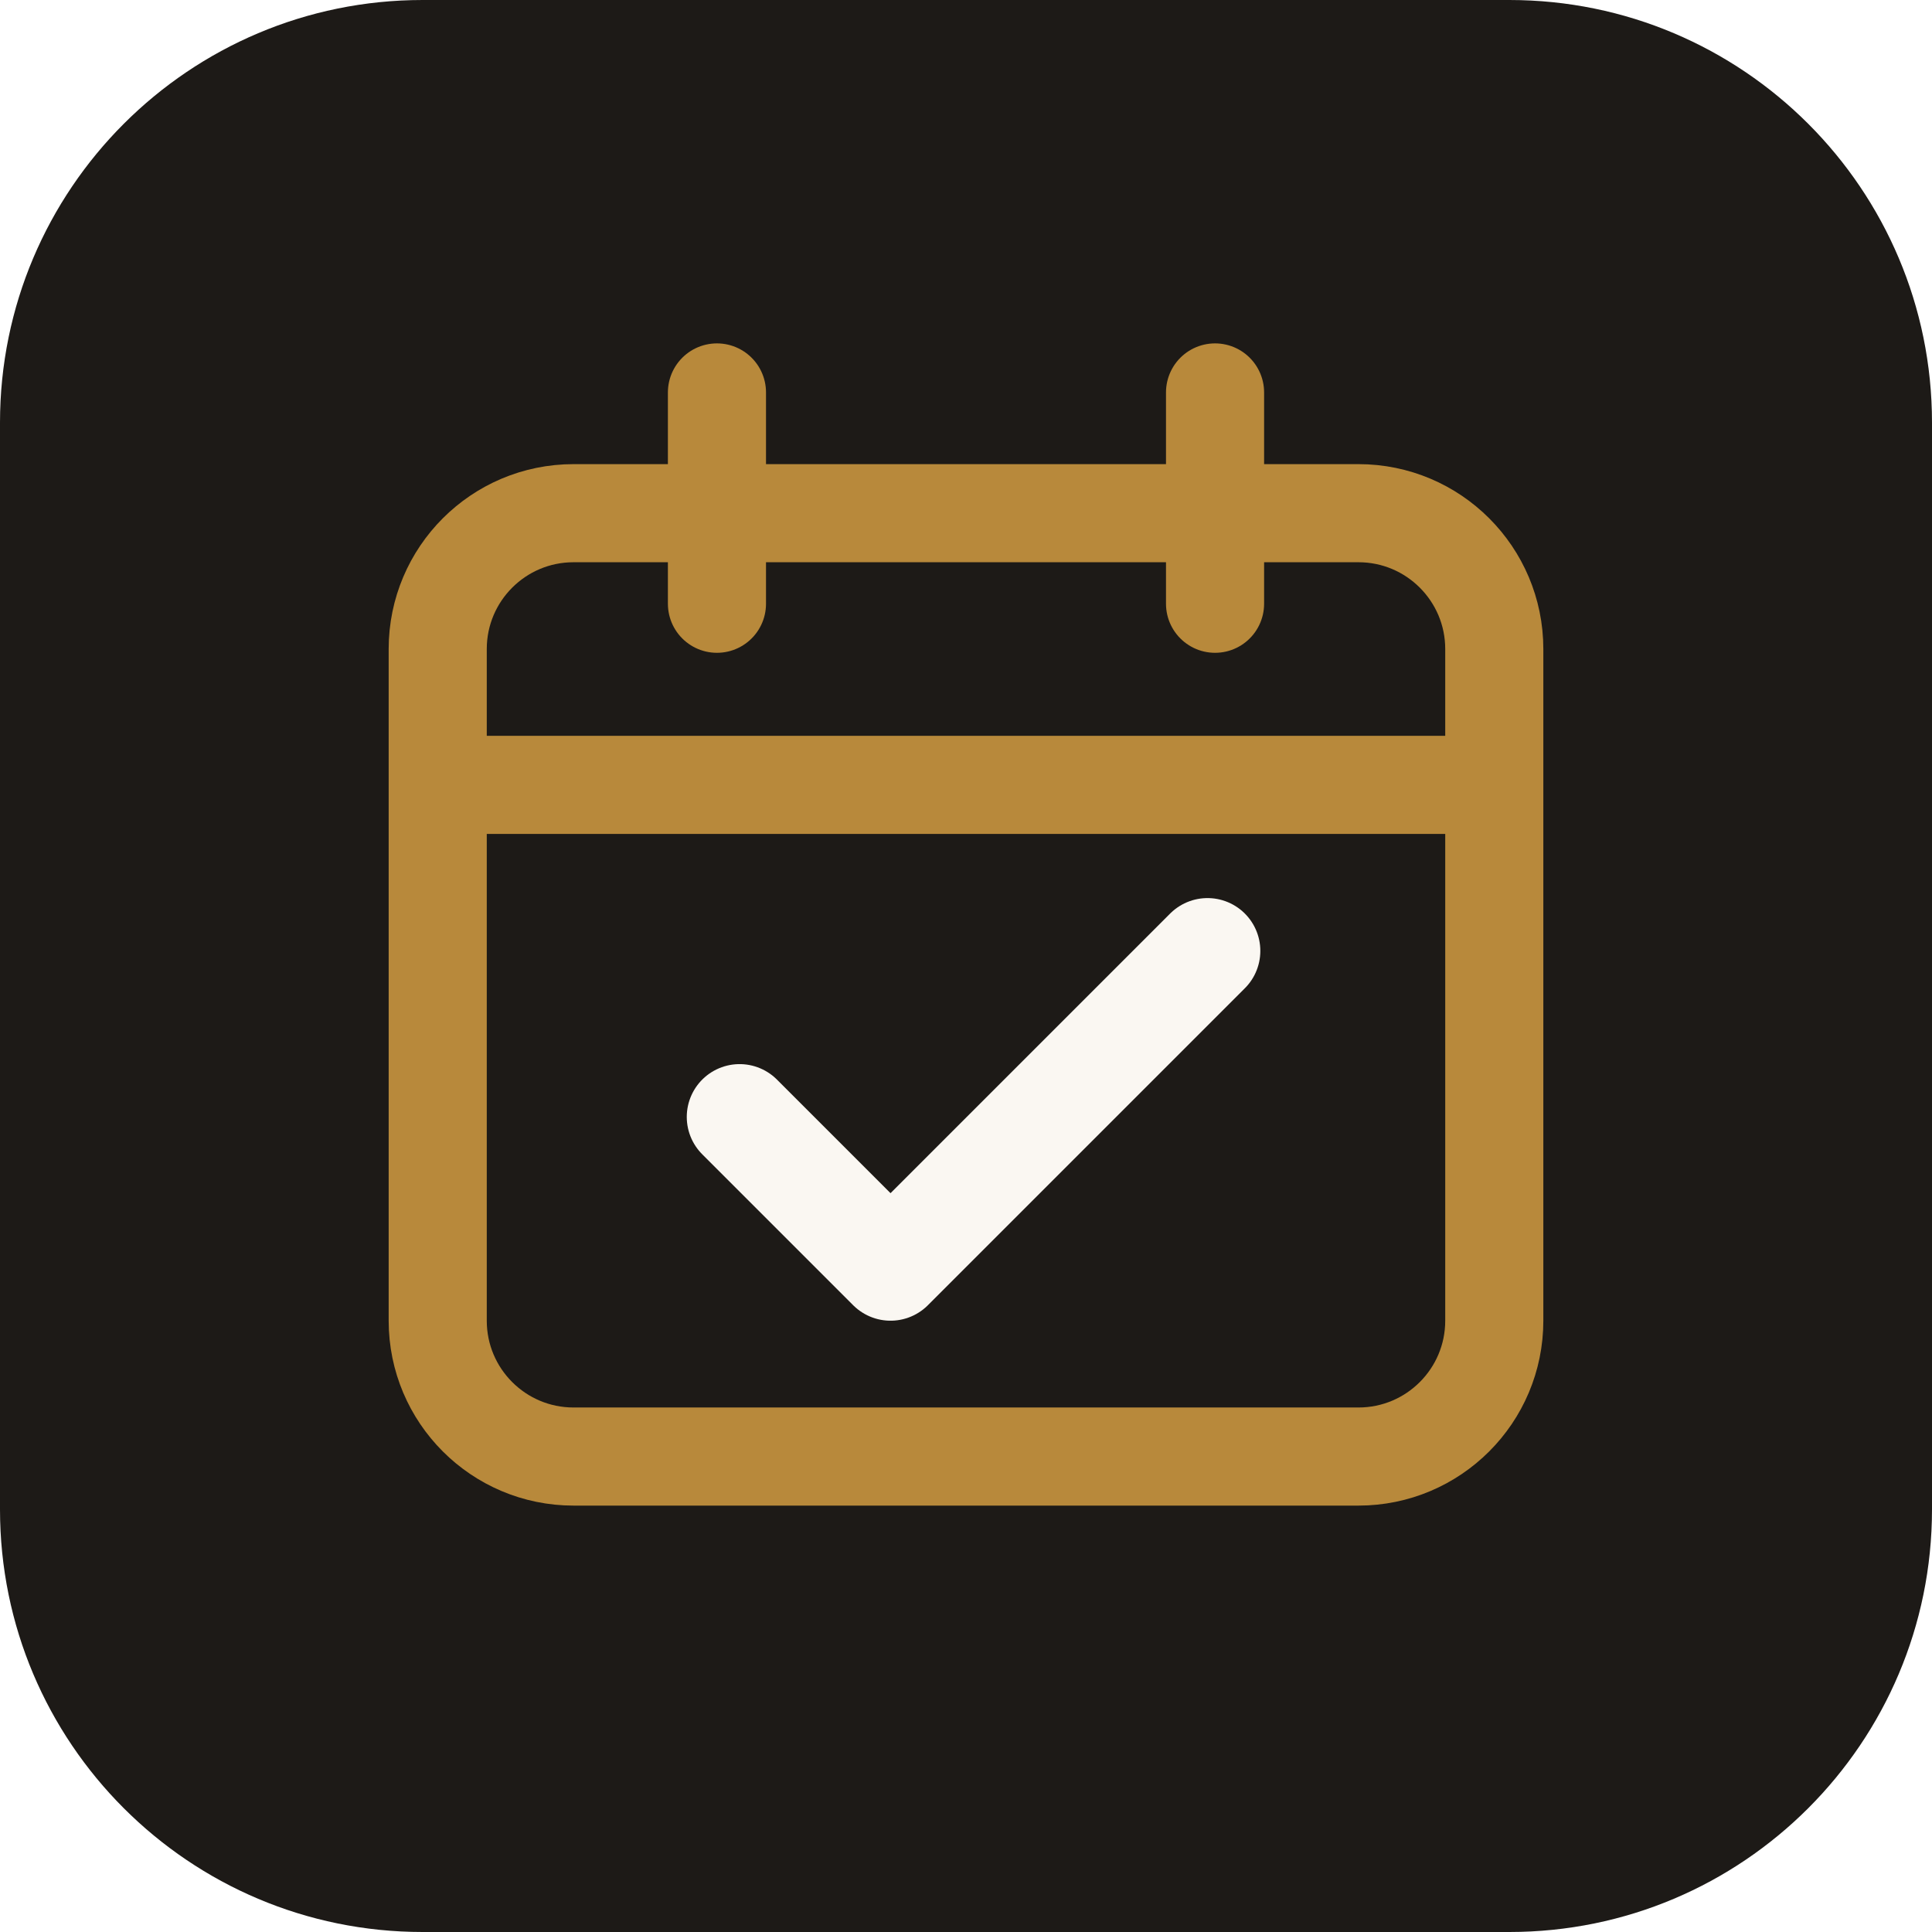
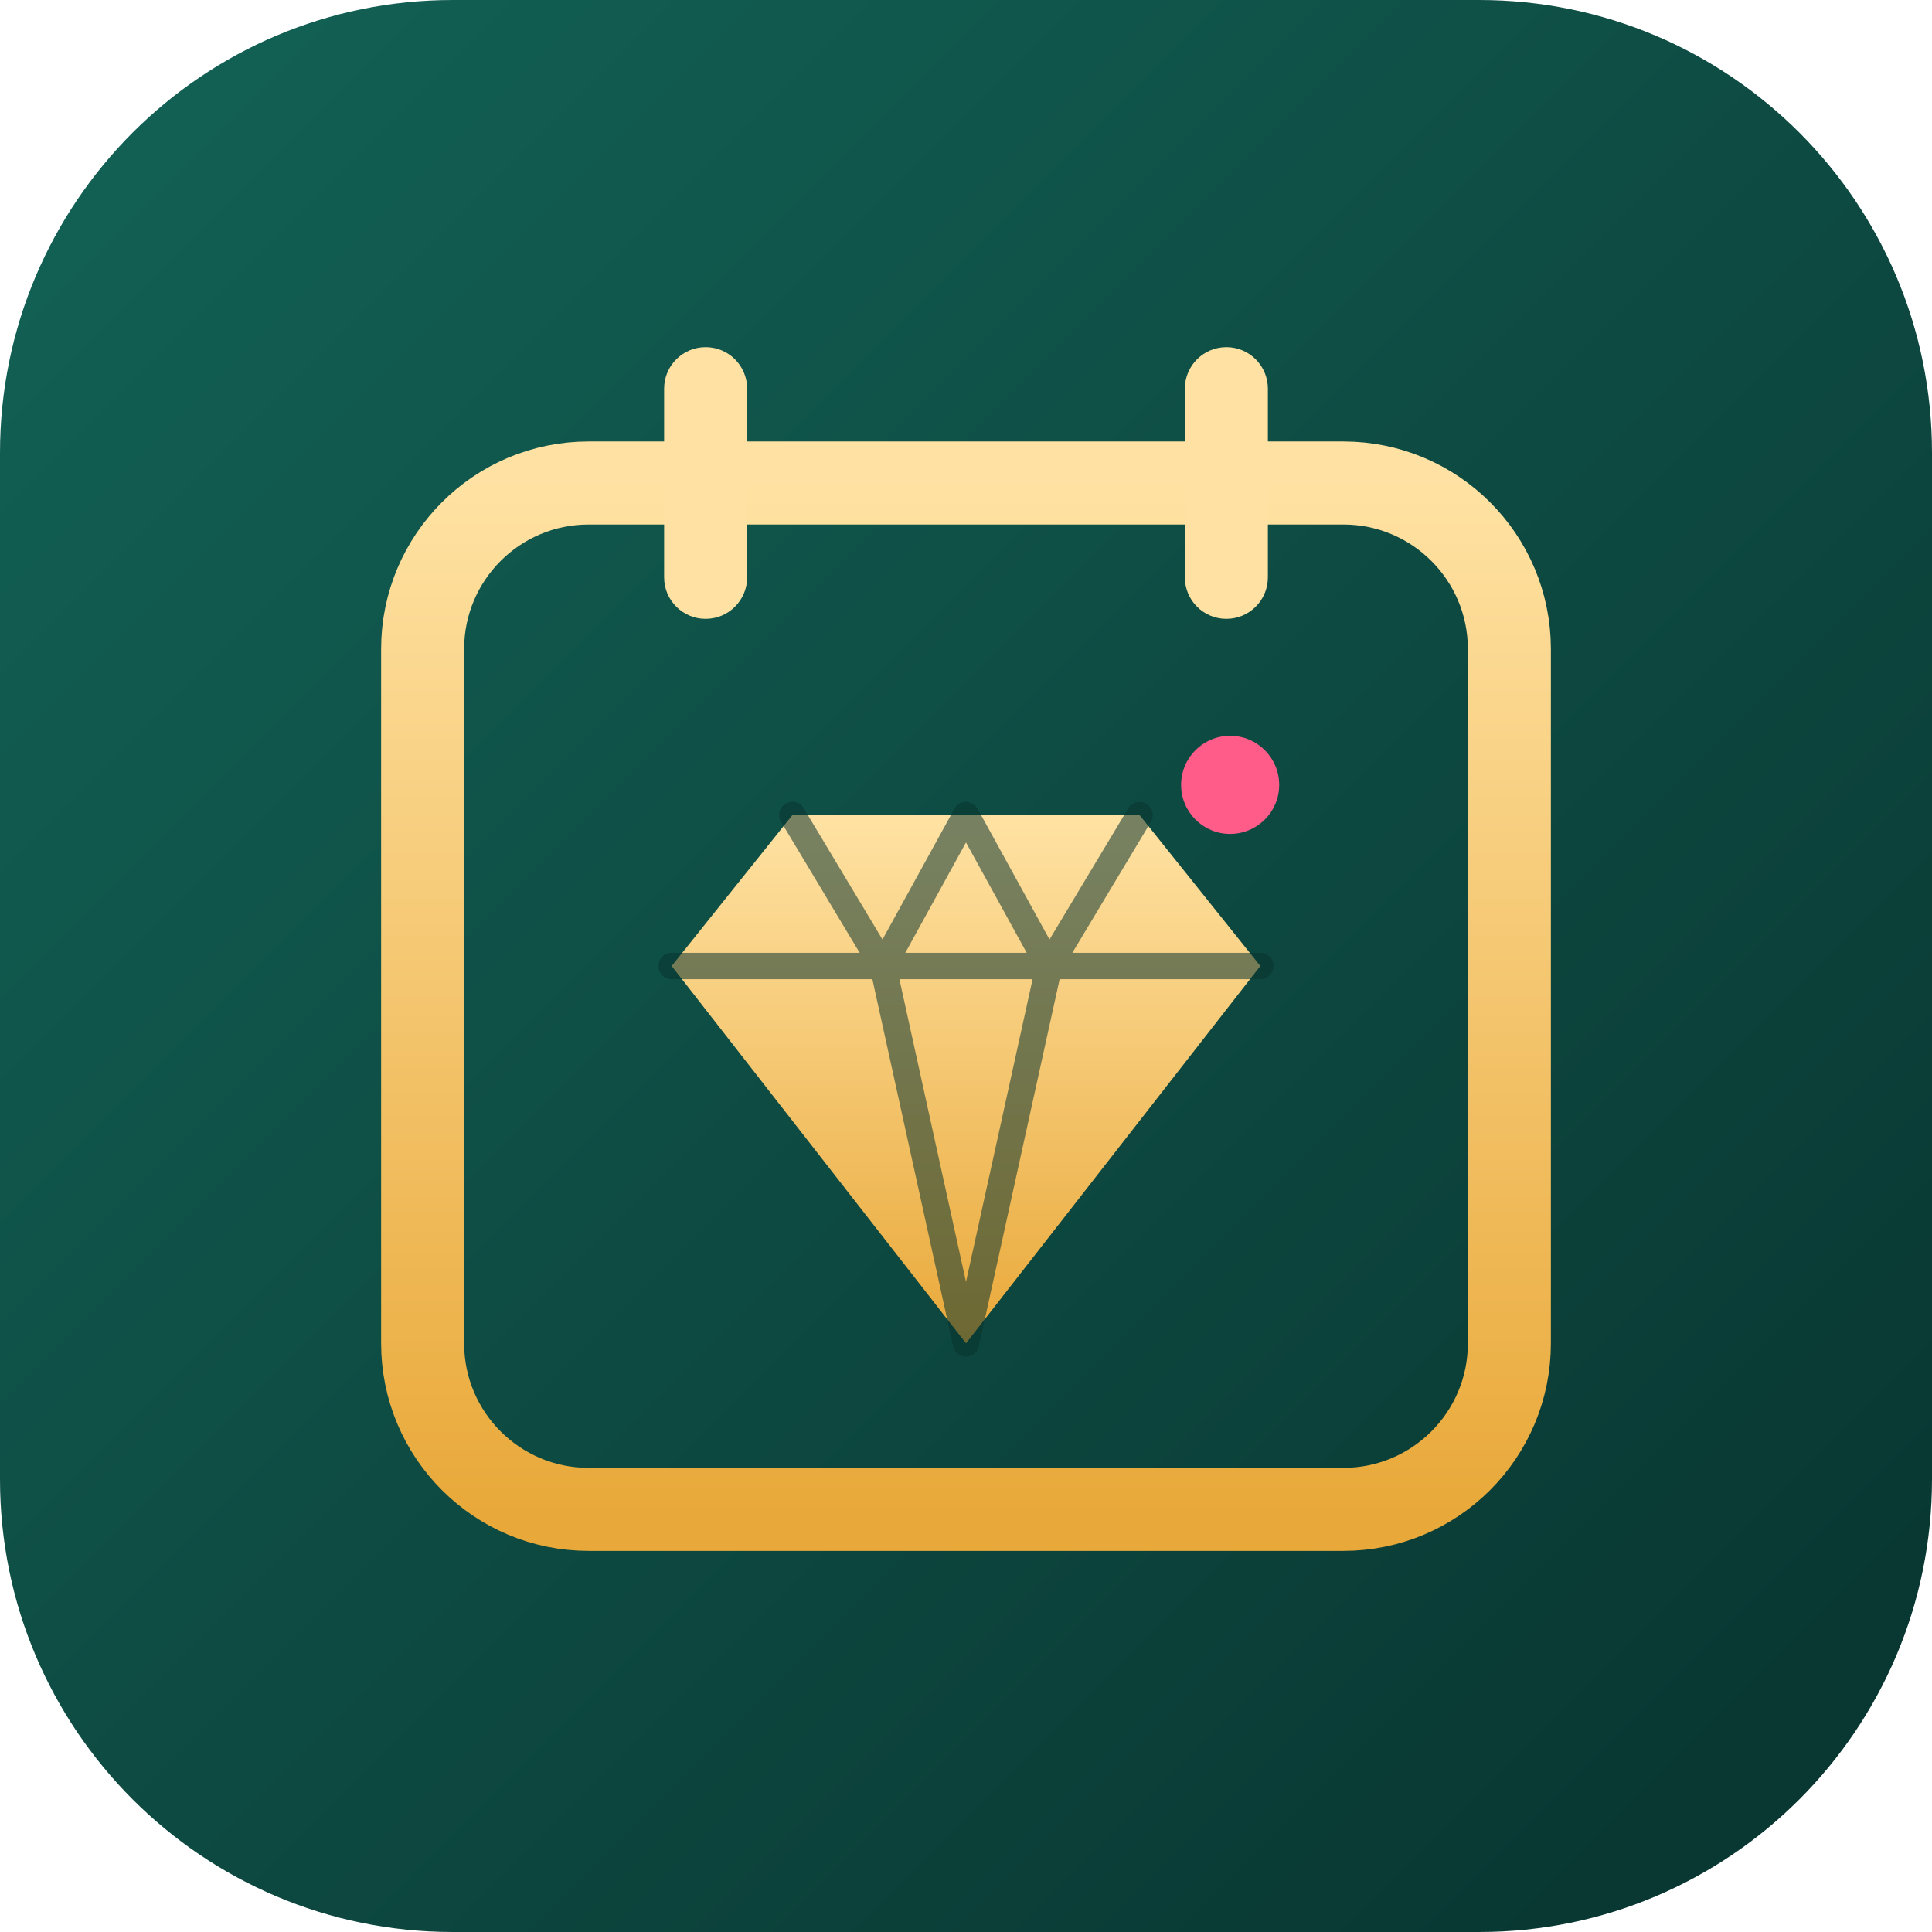
<svg xmlns="http://www.w3.org/2000/svg" viewBox="0 0 512 512">
-   <rect width="512" height="512" rx="112" fill="#1d1a17" />
-   <rect x="116" y="136" width="280" height="250" rx="36" fill="none" stroke="#b8893b" stroke-width="26" />
-   <line x1="116" y1="208" x2="396" y2="208" stroke="#b8893b" stroke-width="26" />
-   <line x1="190" y1="104" x2="190" y2="160" stroke="#b8893b" stroke-width="26" stroke-linecap="round" />
-   <line x1="322" y1="104" x2="322" y2="160" stroke="#b8893b" stroke-width="26" stroke-linecap="round" />
-   <path d="M196 296 l40 40 l84 -84" fill="none" stroke="#faf7f2" stroke-width="28" stroke-linecap="round" stroke-linejoin="round" />
+   <defs>
+     <linearGradient id="bg" x1="0" y1="0" x2="1" y2="1">
+       <stop offset="0" stop-color="#136357" />
+       <stop offset="1" stop-color="#08332E" />
+     </linearGradient>
+     <linearGradient id="gold" x1="0" y1="0" x2="0" y2="1">
+       <stop offset="0" stop-color="#FFE2A3" />
+       <stop offset="1" stop-color="#E9A93A" />
+     </linearGradient>
+   </defs>
+   <rect width="512" height="512" rx="120" fill="url(#bg)" />
+   <rect x="112" y="128" width="288" height="272" rx="44" fill="none" stroke="url(#gold)" stroke-width="22" />
+   <rect x="176" y="92" width="22" height="72" rx="11" fill="#FFE2A3" />
+   <rect x="314" y="92" width="22" height="72" rx="11" fill="#FFE2A3" />
+   <g transform="translate(256 290)">
+     <path d="M-78 -34 L-46 -74 L46 -74 L78 -34 L0 66 Z" fill="url(#gold)" />
+     <path d="M-78 -34 L78 -34 M-46 -74 L-22 -34 L0 66 L22 -34 L46 -74 M-22 -34 L0 -74 L22 -34" fill="none" stroke="#08332E" stroke-width="7" stroke-linejoin="round" stroke-linecap="round" opacity=".55" />
+     <circle cx="70" cy="-82" r="13" fill="#FF5C8A" />
+   </g>
</svg>
